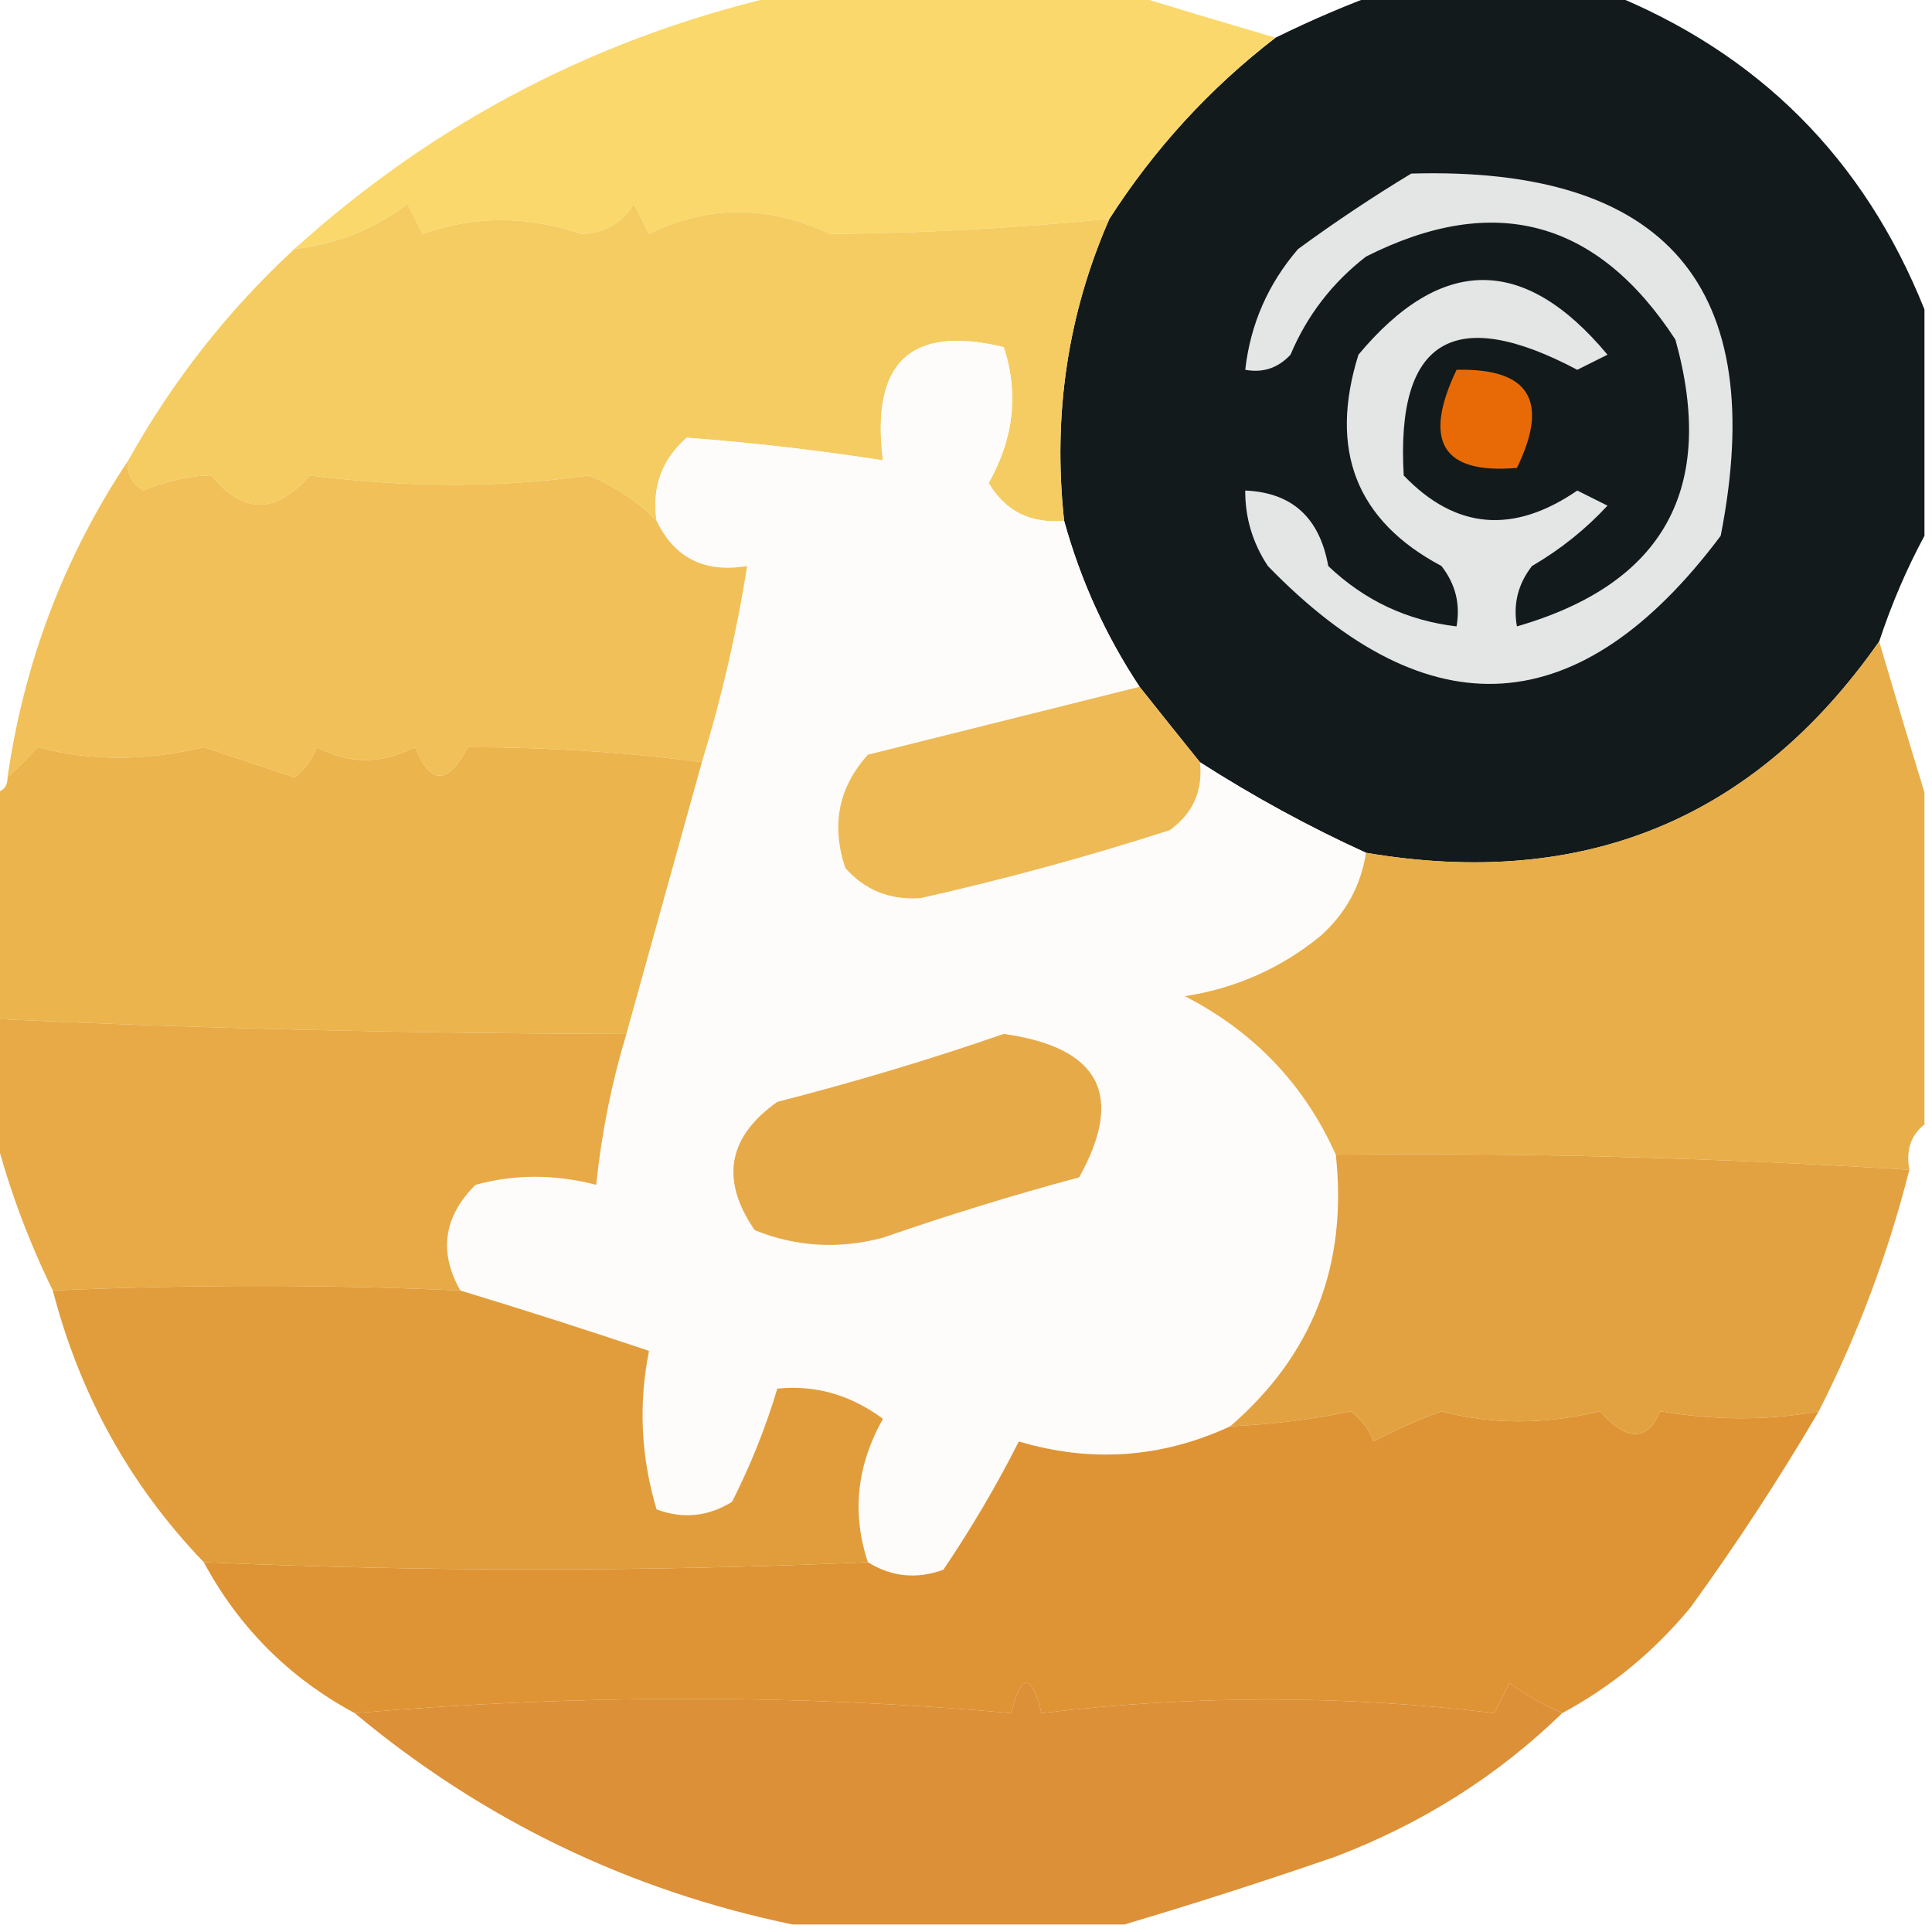
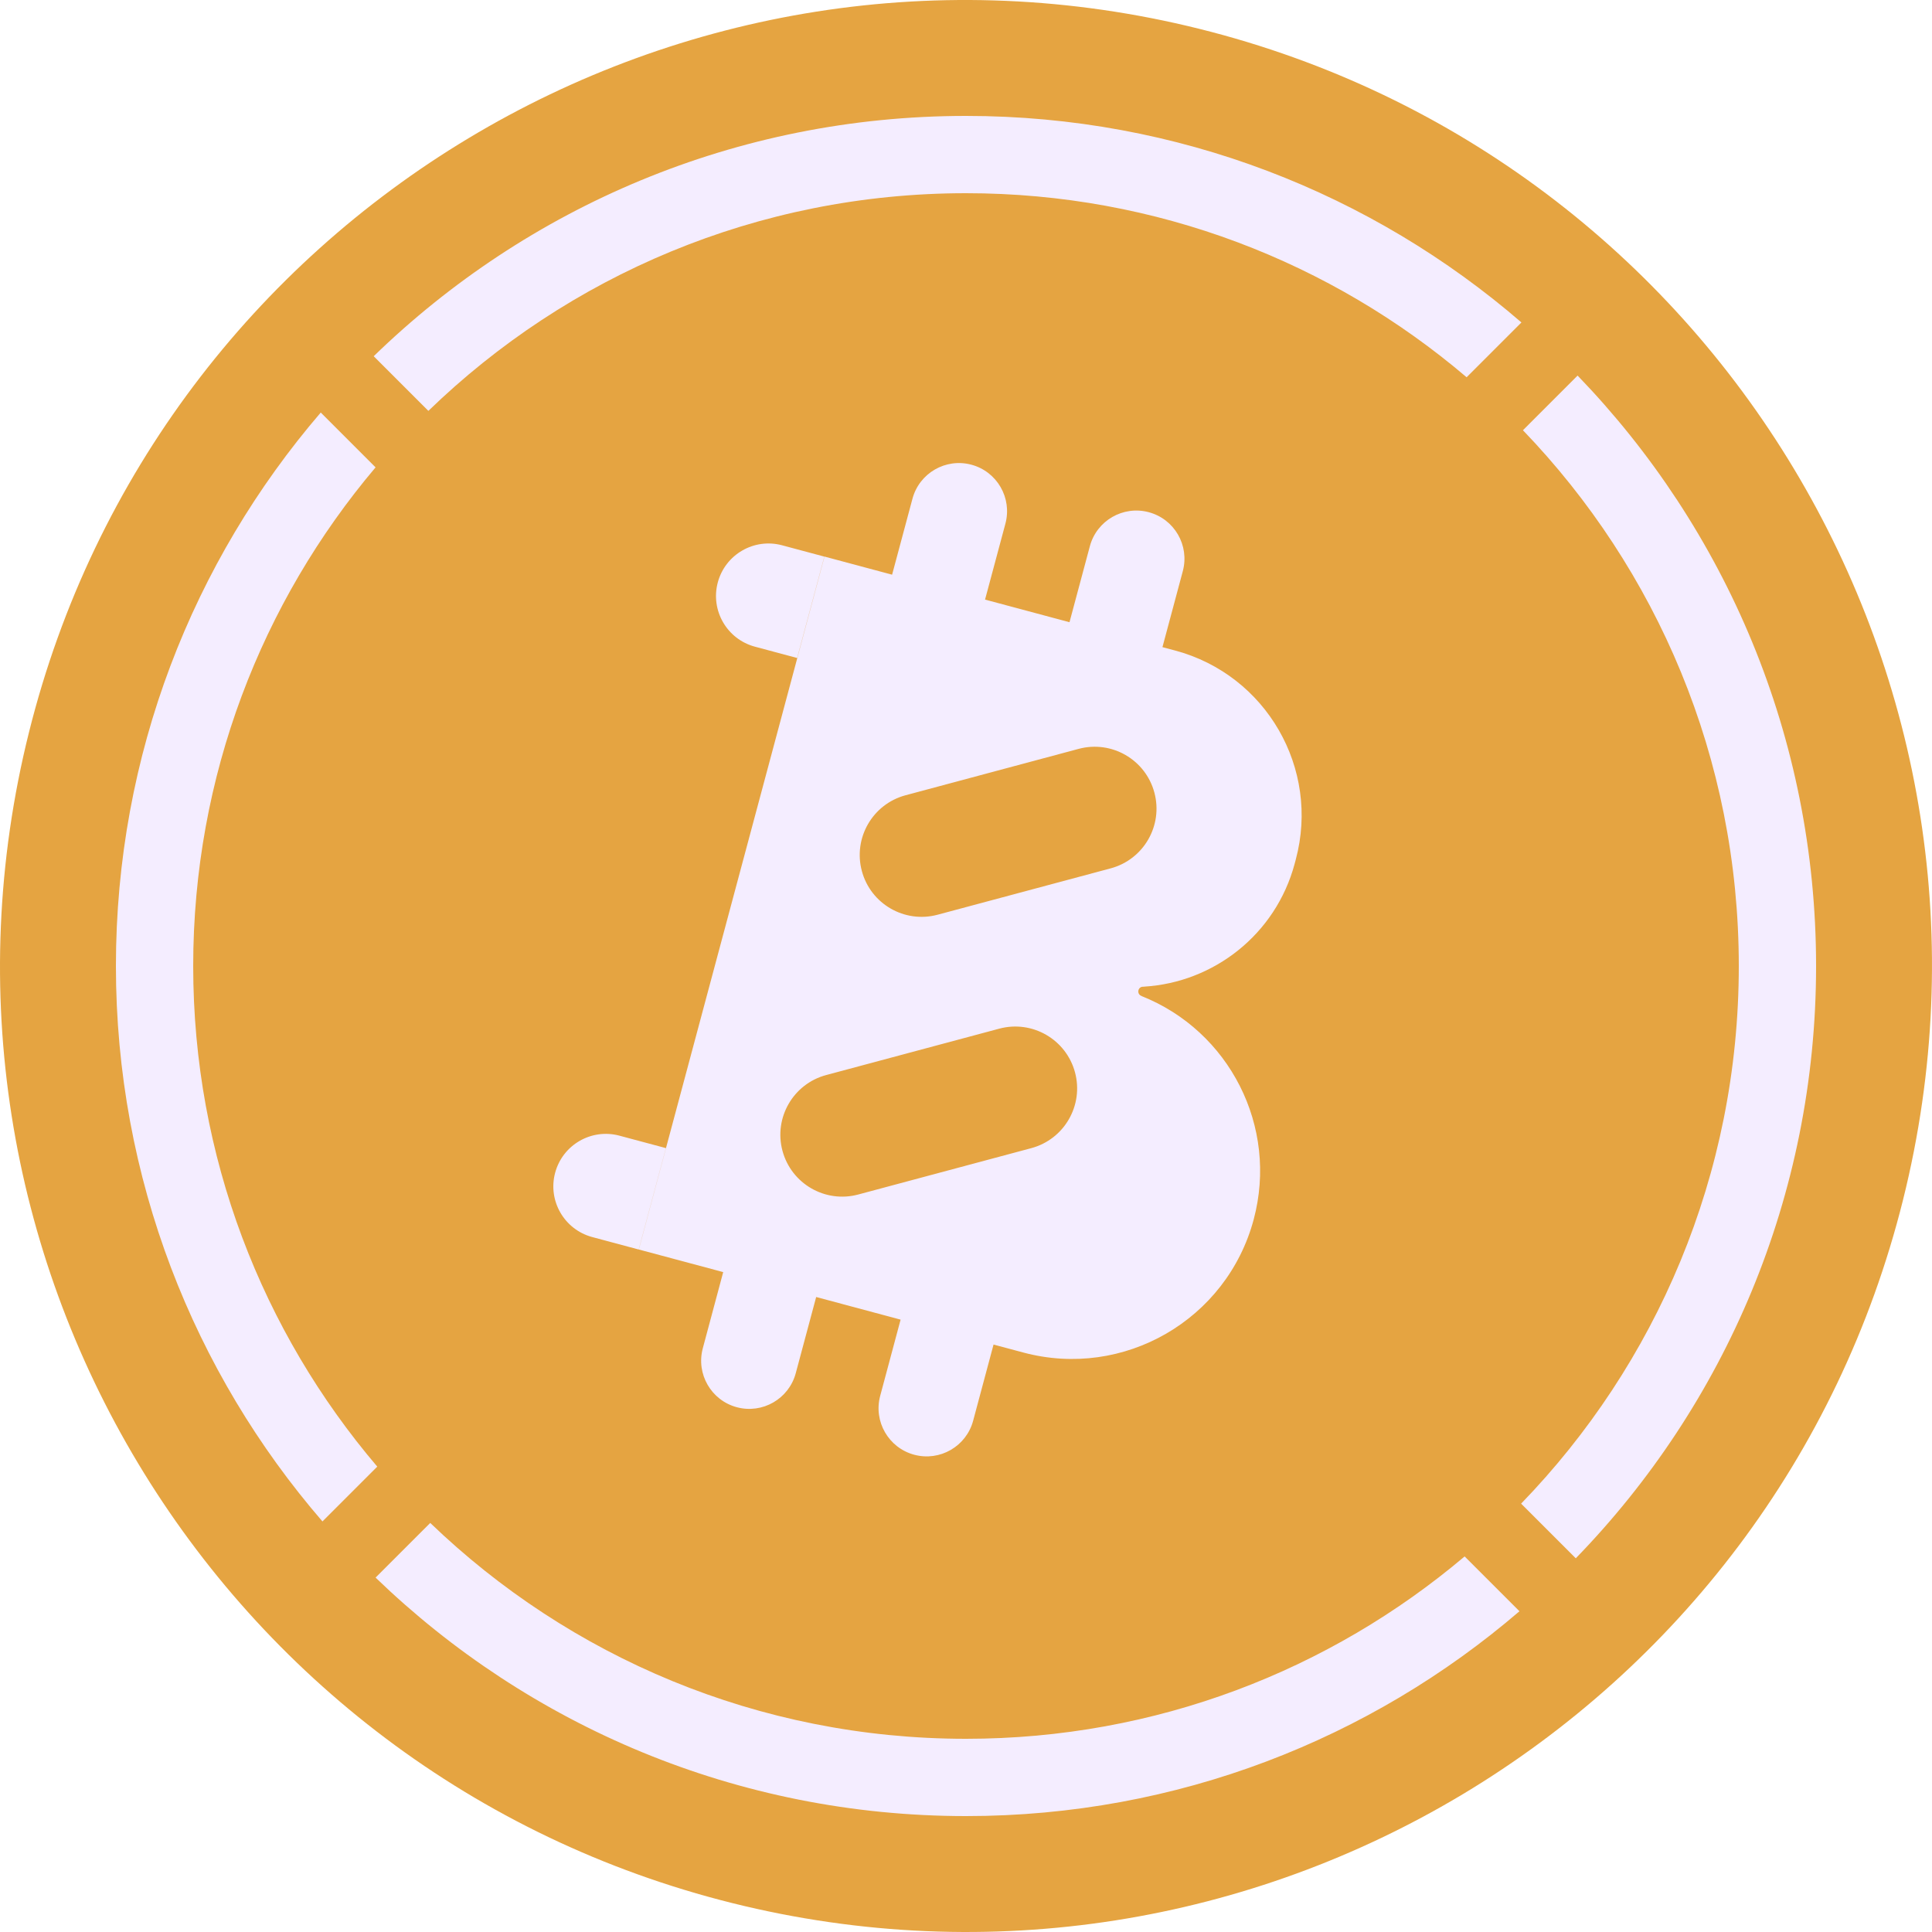
- <svg xmlns="http://www.w3.org/2000/svg" version="1.1" width="128px" height="128px" style="shape-rendering:geometricPrecision; text-rendering:geometricPrecision; image-rendering:optimizeQuality; fill-rule:evenodd; clip-rule:evenodd">
-   <g>
-     <path style="opacity:0.99" fill="#10181a" d="M 91.5,-0.5 C 96.5,-0.5 101.5,-0.5 106.5,-0.5C 116.5,3.5 123.5,10.5 127.5,20.5C 127.5,25.5 127.5,30.5 127.5,35.5C 126.323,37.679 125.323,40.013 124.5,42.5C 116.259,54.277 104.926,58.944 90.5,56.5C 86.713,54.772 83.046,52.772 79.5,50.5C 78.136,48.809 76.803,47.142 75.5,45.5C 73.26,42.12 71.593,38.454 70.5,34.5C 69.739,27.471 70.739,20.804 73.5,14.5C 76.486,9.848 80.153,5.848 84.5,2.5C 86.855,1.341 89.188,0.341 91.5,-0.5 Z" />
-   </g>
-   <g>
-     <path style="opacity:0.996" fill="#fad86a" d="M 52.5,-0.5 C 59.833,-0.5 67.167,-0.5 74.5,-0.5C 77.726,0.489 81.06,1.489 84.5,2.5C 80.153,5.848 76.486,9.848 73.5,14.5C 67.213,15.12 61.047,15.454 55,15.5C 50.886,13.575 46.886,13.575 43,15.5C 42.667,14.833 42.333,14.167 42,13.5C 41.196,14.805 40.029,15.471 38.5,15.5C 34.947,14.279 31.447,14.279 28,15.5C 27.667,14.833 27.333,14.167 27,13.5C 24.806,15.178 22.306,16.178 19.5,16.5C 28.989,7.922 39.989,2.255 52.5,-0.5 Z" />
-   </g>
-   <g>
-     <path style="opacity:1" fill="#e4e5e5" d="M 93.5,11.5 C 110.41,11.014 117.243,19.014 114,35.5C 104.72,47.876 94.72,48.543 84,37.5C 82.991,35.975 82.491,34.308 82.5,32.5C 85.595,32.626 87.428,34.293 88,37.5C 90.397,39.782 93.231,41.116 96.5,41.5C 96.762,40.022 96.429,38.689 95.5,37.5C 89.857,34.5 88.024,29.833 90,23.5C 95.507,16.902 101.007,16.902 106.5,23.5C 105.833,23.833 105.167,24.167 104.5,24.5C 96.313,20.167 92.479,22.5 93,31.5C 96.424,35.076 100.258,35.409 104.5,32.5C 105.167,32.833 105.833,33.167 106.5,33.5C 105.055,35.063 103.389,36.396 101.5,37.5C 100.571,38.689 100.238,40.022 100.5,41.5C 110.242,38.686 113.742,32.353 111,22.5C 105.818,14.551 98.985,12.718 90.5,17C 88.259,18.739 86.592,20.906 85.5,23.5C 84.675,24.386 83.675,24.719 82.5,24.5C 82.841,21.484 84.007,18.817 86,16.5C 88.48,14.686 90.98,13.019 93.5,11.5 Z" />
-   </g>
-   <g>
-     <path style="opacity:0.997" fill="#f5cc62" d="M 73.5,14.5 C 70.739,20.804 69.739,27.471 70.5,34.5C 68.286,34.709 66.619,33.876 65.5,32C 67.17,29.041 67.504,26.041 66.5,23C 60.342,21.503 57.675,24.003 58.5,30.5C 54.143,29.822 49.81,29.322 45.5,29C 43.845,30.444 43.178,32.278 43.5,34.5C 42.251,33.222 40.751,32.222 39,31.5C 33.226,32.323 27.059,32.323 20.5,31.5C 18.287,34.08 16.12,34.08 14,31.5C 12.601,31.501 11.101,31.835 9.5,32.5C 8.702,32.043 8.369,31.376 8.5,30.5C 11.435,25.235 15.101,20.568 19.5,16.5C 22.306,16.178 24.806,15.178 27,13.5C 27.333,14.167 27.667,14.833 28,15.5C 31.447,14.279 34.947,14.279 38.5,15.5C 40.029,15.471 41.196,14.805 42,13.5C 42.333,14.167 42.667,14.833 43,15.5C 46.886,13.575 50.886,13.575 55,15.5C 61.047,15.454 67.213,15.12 73.5,14.5 Z" />
-   </g>
-   <g>
-     <path style="opacity:1" fill="#fefcfa" d="M 70.5,34.5 C 71.593,38.454 73.26,42.12 75.5,45.5C 69.532,46.992 63.532,48.492 57.5,50C 55.556,52.153 55.056,54.653 56,57.5C 57.299,58.98 58.966,59.646 61,59.5C 66.548,58.256 72.048,56.756 77.5,55C 79.037,53.89 79.704,52.39 79.5,50.5C 83.046,52.772 86.713,54.772 90.5,56.5C 90.16,58.679 89.16,60.512 87.5,62C 84.874,64.146 81.874,65.479 78.5,66C 83.084,68.354 86.417,71.854 88.5,76.5C 89.296,83.788 86.963,89.788 81.5,94.5C 76.969,96.596 72.302,96.929 67.5,95.5C 66.051,98.371 64.385,101.205 62.5,104C 60.735,104.64 59.068,104.473 57.5,103.5C 56.426,100.258 56.759,97.091 58.5,94C 56.35,92.41 54.017,91.743 51.5,92C 50.729,94.577 49.729,97.077 48.5,99.5C 46.902,100.485 45.235,100.651 43.5,100C 42.461,96.515 42.294,93.015 43,89.5C 38.846,88.103 34.68,86.77 30.5,85.5C 29.052,82.949 29.385,80.615 31.5,78.5C 34.096,77.787 36.763,77.787 39.5,78.5C 39.851,75.097 40.518,71.763 41.5,68.5C 43.163,62.516 44.83,56.516 46.5,50.5C 47.808,46.224 48.808,41.891 49.5,37.5C 46.687,37.975 44.687,36.975 43.5,34.5C 43.178,32.278 43.845,30.444 45.5,29C 49.81,29.322 54.143,29.822 58.5,30.5C 57.675,24.003 60.342,21.503 66.5,23C 67.504,26.041 67.17,29.041 65.5,32C 66.619,33.876 68.286,34.709 70.5,34.5 Z" />
-   </g>
-   <g>
-     <path style="opacity:1" fill="#e86a07" d="M 96.5,24.5 C 101.328,24.385 102.661,26.552 100.5,31C 95.57,31.427 94.237,29.26 96.5,24.5 Z" />
-   </g>
-   <g>
-     <path style="opacity:0.992" fill="#f1c057" d="M 8.5,30.5 C 8.369,31.376 8.702,32.043 9.5,32.5C 11.101,31.835 12.601,31.501 14,31.5C 16.12,34.08 18.287,34.08 20.5,31.5C 27.059,32.323 33.226,32.323 39,31.5C 40.751,32.222 42.251,33.222 43.5,34.5C 44.687,36.975 46.687,37.975 49.5,37.5C 48.808,41.891 47.808,46.224 46.5,50.5C 41.53,49.841 36.363,49.508 31,49.5C 29.684,52.028 28.517,52.028 27.5,49.5C 25.259,50.64 23.092,50.64 21,49.5C 20.692,50.308 20.192,50.975 19.5,51.5C 17.5,50.833 15.5,50.167 13.5,49.5C 9.63,50.434 5.963,50.434 2.5,49.5C 1.818,50.243 1.151,50.909 0.5,51.5C 1.609,43.829 4.276,36.829 8.5,30.5 Z" />
-   </g>
-   <g>
-     <path style="opacity:1" fill="#eeba56" d="M 75.5,45.5 C 76.803,47.142 78.136,48.809 79.5,50.5C 79.704,52.39 79.037,53.89 77.5,55C 72.048,56.756 66.548,58.256 61,59.5C 58.966,59.646 57.299,58.98 56,57.5C 55.056,54.653 55.556,52.153 57.5,50C 63.532,48.492 69.532,46.992 75.5,45.5 Z" />
-   </g>
-   <g>
-     <path style="opacity:0.999" fill="#ebb44d" d="M 46.5,50.5 C 44.83,56.516 43.163,62.516 41.5,68.5C 27.041,68.47 13.041,68.137 -0.5,67.5C -0.5,62.5 -0.5,57.5 -0.5,52.5C 0.167,52.5 0.5,52.167 0.5,51.5C 1.151,50.909 1.818,50.243 2.5,49.5C 5.963,50.434 9.63,50.434 13.5,49.5C 15.5,50.167 17.5,50.833 19.5,51.5C 20.192,50.975 20.692,50.308 21,49.5C 23.092,50.64 25.259,50.64 27.5,49.5C 28.517,52.028 29.684,52.028 31,49.5C 36.363,49.508 41.53,49.841 46.5,50.5 Z" />
-   </g>
-   <g>
-     <path style="opacity:0.992" fill="#e7a945" d="M -0.5,67.5 C 13.041,68.137 27.041,68.47 41.5,68.5C 40.518,71.763 39.851,75.097 39.5,78.5C 36.763,77.787 34.096,77.787 31.5,78.5C 29.385,80.615 29.052,82.949 30.5,85.5C 21.704,85.099 12.704,85.099 3.5,85.5C 1.765,81.959 0.431,78.293 -0.5,74.5C -0.5,72.167 -0.5,69.833 -0.5,67.5 Z" />
-   </g>
-   <g>
-     <path style="opacity:0.997" fill="#e8ae49" d="M 124.5,42.5 C 125.511,45.94 126.511,49.274 127.5,52.5C 127.5,59.833 127.5,67.167 127.5,74.5C 126.596,75.209 126.263,76.209 126.5,77.5C 113.511,76.698 100.844,76.365 88.5,76.5C 86.417,71.854 83.084,68.354 78.5,66C 81.874,65.479 84.874,64.146 87.5,62C 89.16,60.512 90.16,58.679 90.5,56.5C 104.926,58.944 116.259,54.277 124.5,42.5 Z" />
-   </g>
-   <g>
-     <path style="opacity:1" fill="#e7aa49" d="M 66.5,68.5 C 72.861,69.391 74.527,72.557 71.5,78C 67.12,79.178 62.787,80.512 58.5,82C 55.571,82.777 52.737,82.611 50,81.5C 47.709,78.165 48.209,75.332 51.5,73C 56.664,71.677 61.664,70.177 66.5,68.5 Z" />
-   </g>
-   <g>
-     <path style="opacity:0.998" fill="#e19d3c" d="M 30.5,85.5 C 34.68,86.77 38.846,88.103 43,89.5C 42.294,93.015 42.461,96.515 43.5,100C 45.235,100.651 46.902,100.485 48.5,99.5C 49.729,97.077 50.729,94.577 51.5,92C 54.017,91.743 56.35,92.41 58.5,94C 56.759,97.091 56.426,100.258 57.5,103.5C 42.865,104.135 28.198,104.135 13.5,103.5C 8.63,98.433 5.296,92.433 3.5,85.5C 12.704,85.099 21.704,85.099 30.5,85.5 Z" />
-   </g>
-   <g>
-     <path style="opacity:0.991" fill="#e3a13f" d="M 88.5,76.5 C 100.844,76.365 113.511,76.698 126.5,77.5C 125.088,83.071 123.088,88.404 120.5,93.5C 117.193,94.118 113.693,94.118 110,93.5C 109.125,95.513 107.791,95.513 106,93.5C 102.329,94.389 98.829,94.389 95.5,93.5C 93.941,94.074 92.441,94.74 91,95.5C 90.692,94.692 90.192,94.025 89.5,93.5C 87.154,94.015 84.487,94.348 81.5,94.5C 86.963,89.788 89.296,83.788 88.5,76.5 Z" />
-   </g>
-   <g>
-     <path style="opacity:0.995" fill="#de9434" d="M 120.5,93.5 C 117.889,97.951 115.056,102.284 112,106.5C 109.584,109.423 106.75,111.757 103.5,113.5C 102.279,112.972 101.113,112.305 100,111.5C 99.667,112.167 99.333,112.833 99,113.5C 89.065,112.296 79.065,112.296 69,113.5C 68.333,110.833 67.667,110.833 67,113.5C 52.918,112.236 38.418,112.236 23.5,113.5C 19.167,111.167 15.833,107.833 13.5,103.5C 28.198,104.135 42.865,104.135 57.5,103.5C 59.068,104.473 60.735,104.64 62.5,104C 64.385,101.205 66.051,98.371 67.5,95.5C 72.302,96.929 76.969,96.596 81.5,94.5C 84.487,94.348 87.154,94.015 89.5,93.5C 90.192,94.025 90.692,94.692 91,95.5C 92.441,94.74 93.941,94.074 95.5,93.5C 98.829,94.389 102.329,94.389 106,93.5C 107.791,95.513 109.125,95.513 110,93.5C 113.693,94.118 117.193,94.118 120.5,93.5 Z" />
-   </g>
-   <g>
-     <path style="opacity:0.938" fill="#da892b" d="M 103.5,113.5 C 99.241,117.641 94.241,120.808 88.5,123C 83.746,124.642 79.079,126.142 74.5,127.5C 67.167,127.5 59.833,127.5 52.5,127.5C 41.667,125.25 32,120.584 23.5,113.5C 38.418,112.236 52.918,112.236 67,113.5C 67.667,110.833 68.333,110.833 69,113.5C 79.065,112.296 89.065,112.296 99,113.5C 99.333,112.833 99.667,112.167 100,111.5C 101.113,112.305 102.279,112.972 103.5,113.5 Z" />
-   </g>
+ <svg xmlns="http://www.w3.org/2000/svg" width="100" height="100" viewBox="0 0 100 100" fill="none">
+   <path d="M98.503 62.096C91.825 88.881 64.692 105.183 37.9 98.503C11.119 91.825 -5.184 64.694 1.498 37.91C8.173 11.121 35.306 -5.182 62.09 1.496C88.88 8.174 105.182 35.308 98.503 62.096Z" fill="#E5A441" />
+   <path d="M75.809 80.561C68.843 86.45 59.836 90 50 90C39.233 90 29.459 85.746 22.269 78.827L19.44 81.656C27.355 89.298 38.128 94 50 94C60.941 94 70.949 90.007 78.647 83.398L75.809 80.561Z" fill="#F4EDFF" />
+   <path d="M78.827 22.269C85.746 29.459 90 39.233 90 50C90 60.816 85.707 70.628 78.733 77.828L81.562 80.657C89.26 72.733 94 61.92 94 50C94 38.128 89.298 27.355 81.656 19.44L78.827 22.269Z" fill="#F4EDFF" />
+   <path d="M78.749 16.69C71.038 10.029 60.989 6 50 6C38.08 6 27.267 10.74 19.343 18.438L22.172 21.267C29.372 14.293 39.184 10 50 10C59.885 10 68.932 13.585 75.912 19.527L78.749 16.69Z" fill="#F4EDFF" />
+   <path d="M19.439 24.191L16.602 21.353C9.993 29.051 6 39.059 6 50C6 60.989 10.029 71.038 16.69 78.749L19.527 75.912C13.585 68.932 10 59.885 10 50C10 40.164 13.55 31.157 19.439 24.191Z" fill="#F4EDFF" />
+   <path fill-rule="evenodd" clip-rule="evenodd" d="M56.411 28.273C56.767 26.944 58.133 26.155 59.461 26.512C60.79 26.867 61.578 28.233 61.222 29.562L60.168 33.496L60.827 33.672C65.537 34.934 68.332 39.776 67.07 44.486L67.012 44.705C66.029 48.374 62.816 50.851 59.222 51.068L59.221 51.072L59.163 51.072C58.882 51.074 58.823 51.469 59.092 51.553L59.09 51.558C63.618 53.356 66.181 58.301 64.89 63.122C63.498 68.316 58.16 71.398 52.966 70.006L51.426 69.594L50.37 73.536C50.014 74.865 48.648 75.653 47.32 75.297C45.991 74.941 45.203 73.575 45.559 72.247L46.615 68.304L42.245 67.133L41.188 71.077C40.832 72.405 39.466 73.194 38.138 72.838C36.809 72.482 36.021 71.116 36.377 69.787L37.433 65.844L33.065 64.674L42.675 28.808L46.175 29.746L47.229 25.814C47.585 24.485 48.951 23.697 50.279 24.053C51.608 24.409 52.396 25.774 52.04 27.103L50.986 31.035L55.357 32.206L56.411 28.273ZM39.075 33.472C37.625 33.084 36.765 31.594 37.153 30.145C37.542 28.695 39.032 27.835 40.481 28.224L42.668 28.81L41.261 34.058L39.075 33.472ZM30.655 64.03C29.206 63.642 28.345 62.152 28.734 60.703C29.122 59.254 30.612 58.394 32.061 58.782L34.467 59.426L33.06 64.675L30.655 64.03ZM44.609 45.083C44.151 43.375 45.165 41.619 46.873 41.162L55.831 38.761C57.538 38.304 59.294 39.317 59.751 41.025C60.209 42.733 59.195 44.488 57.488 44.946L48.53 47.346C46.822 47.804 45.066 46.79 44.609 45.083ZM40.5 59.564C40.043 57.857 41.056 56.101 42.764 55.644L51.722 53.243C53.43 52.786 55.185 53.799 55.643 55.507C56.1 57.215 55.087 58.97 53.379 59.428L44.421 61.828C42.713 62.286 40.958 61.272 40.5 59.564Z" fill="#F4EDFF" />
</svg>
